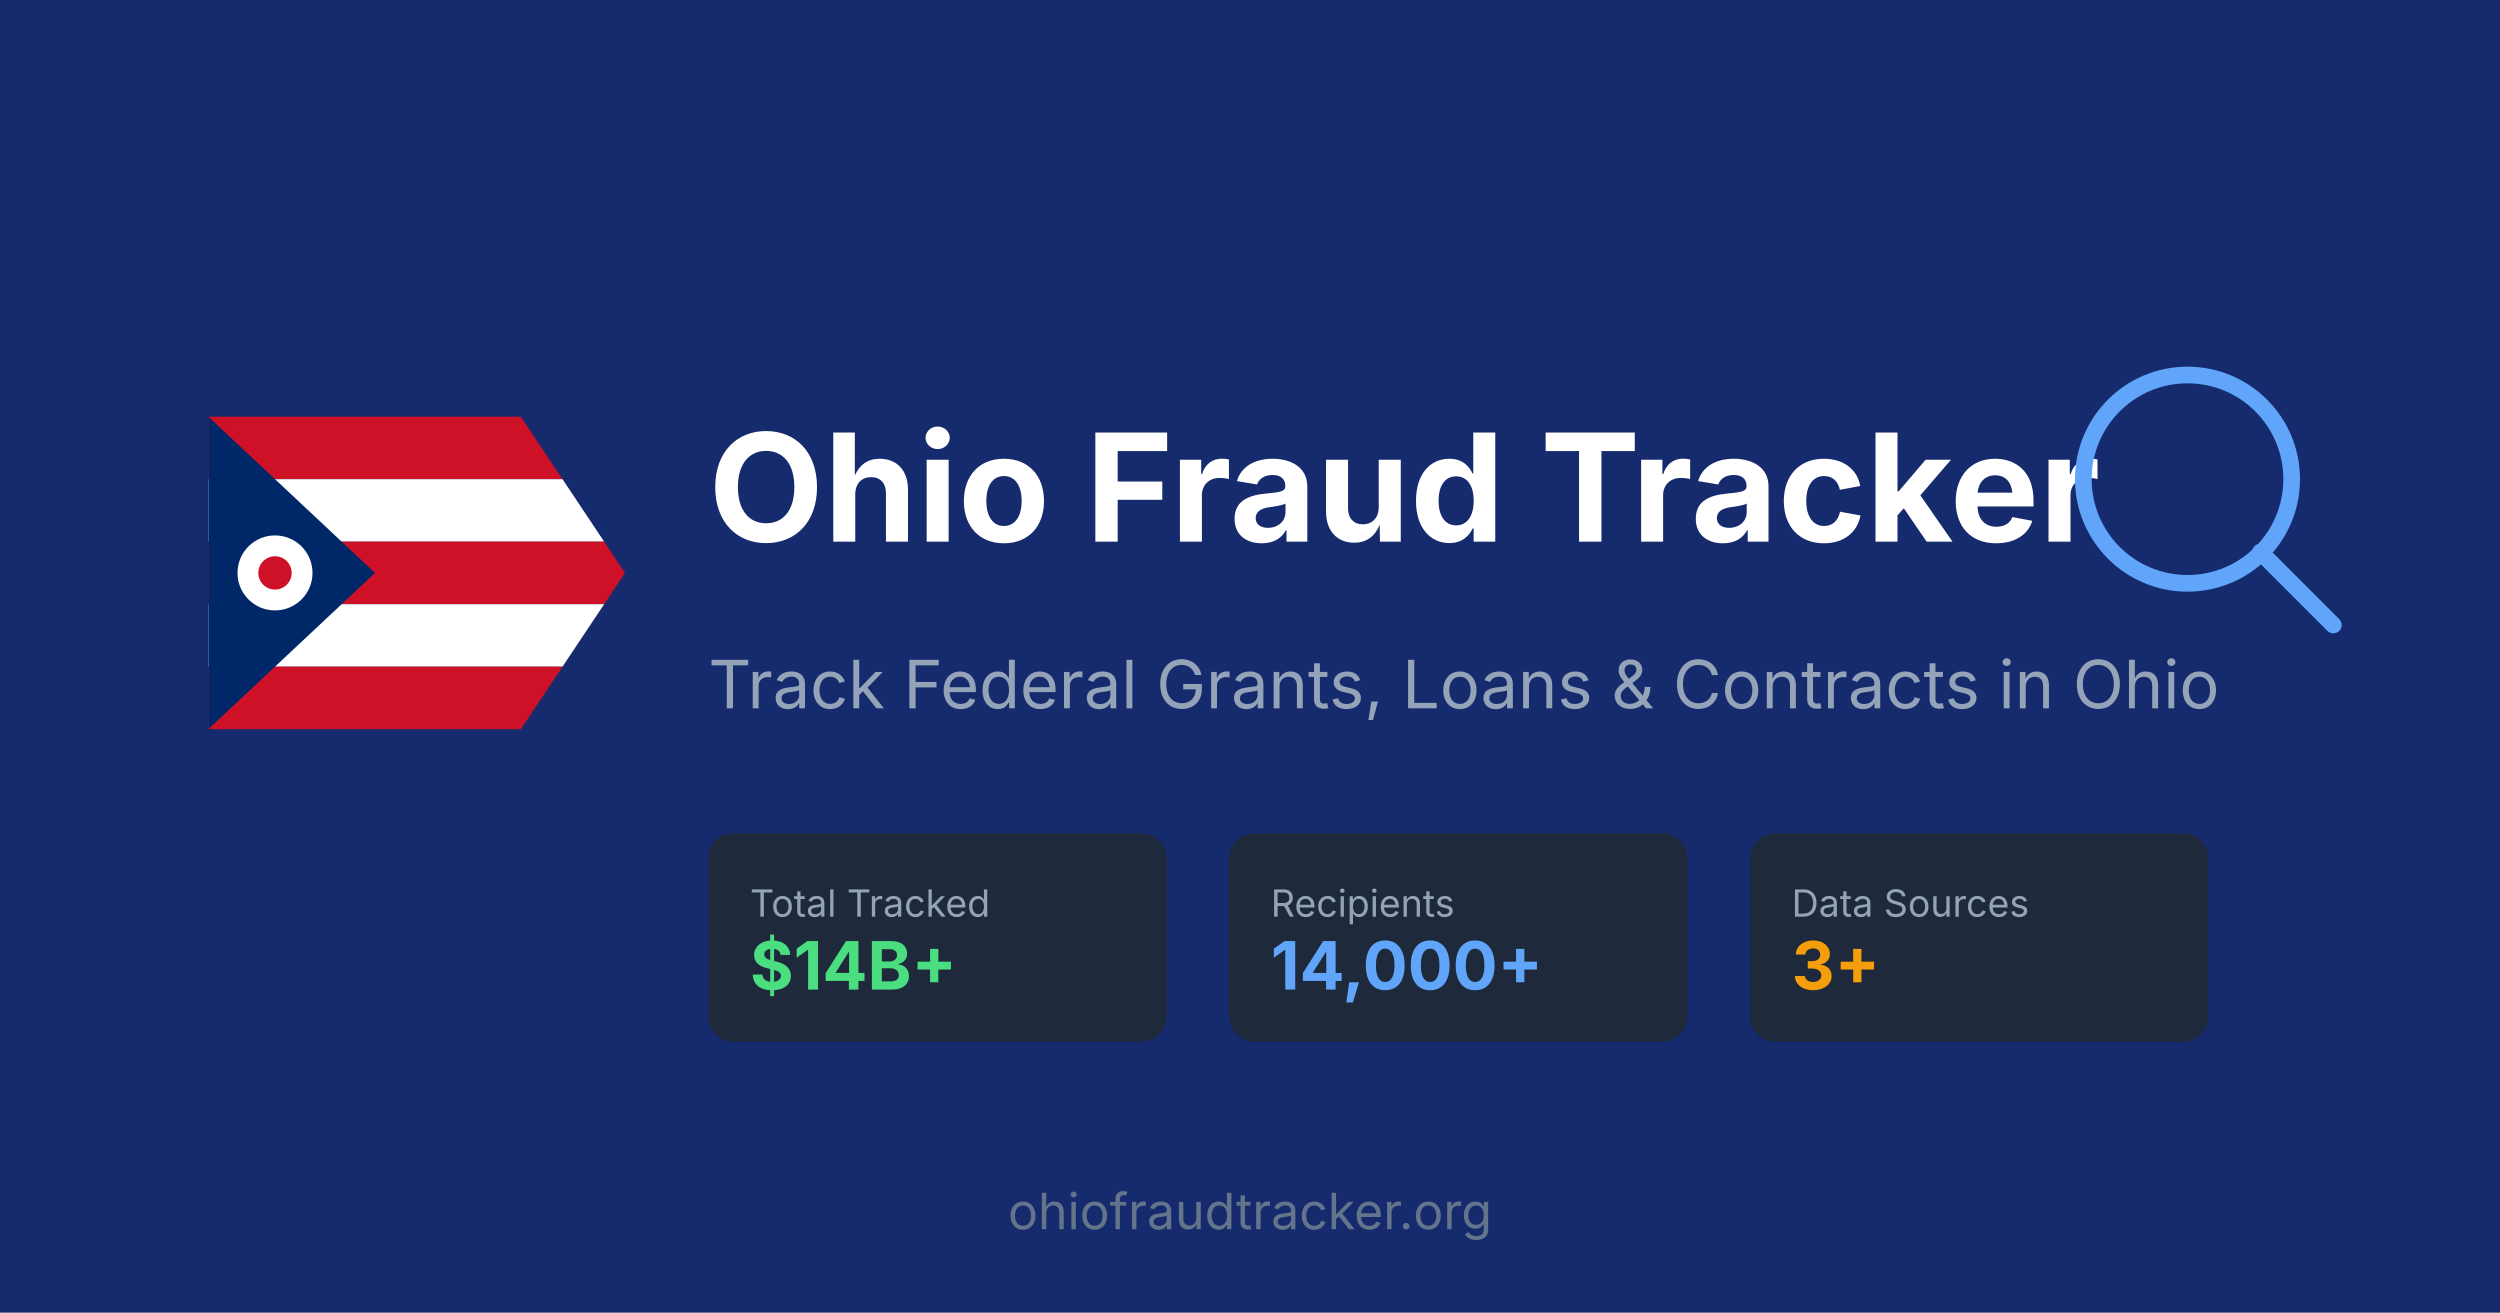
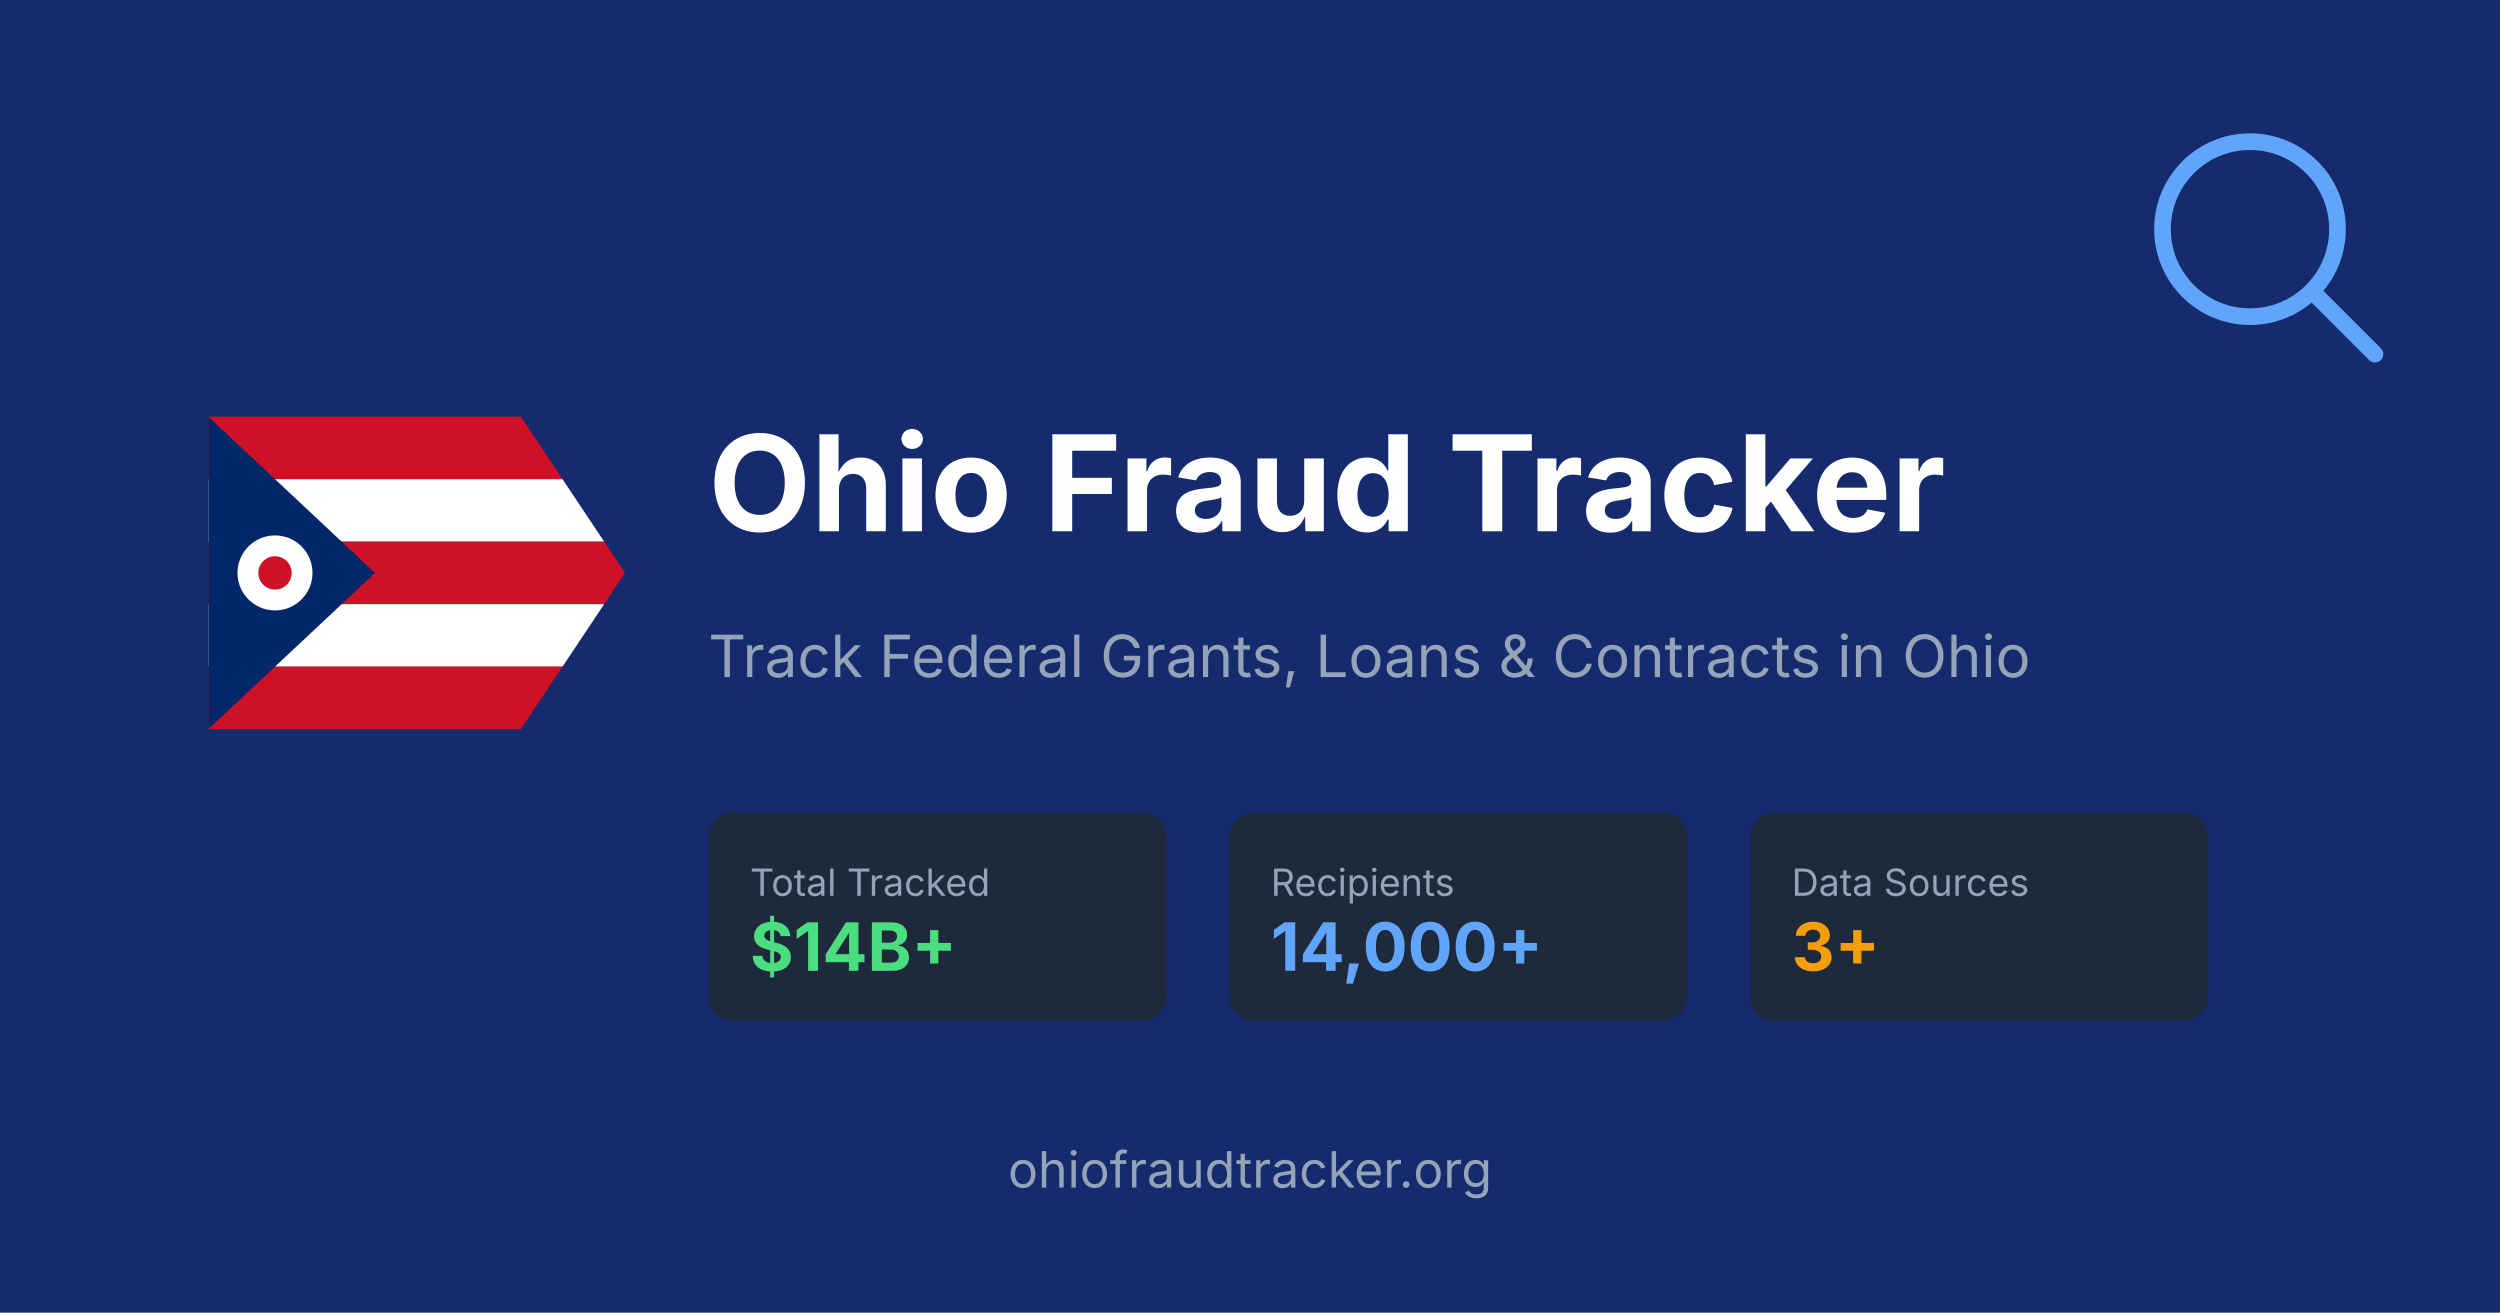
<svg xmlns="http://www.w3.org/2000/svg" width="1200" height="630" viewBox="0 0 1200 630" fill="none">
  <rect width="1200" height="630" fill="#0f172a" />
  <rect width="1200" height="630" fill="url(#gradient)" opacity="0.5" />
  <defs>
    <linearGradient id="gradient" x1="0" y1="0" x2="1200" y2="630">
      <stop offset="0%" stop-color="#1e40af" />
      <stop offset="100%" stop-color="#7c3aed" />
    </linearGradient>
  </defs>
+   <circle cx="1080" cy="110" r="42" stroke="#60a5fa" stroke-width="8" fill="none" />
+   <line x1="1110" y1="140" x2="1140" y2="170" stroke="#60a5fa" stroke-width="8" stroke-linecap="round" />
  <g transform="translate(100, 200)">
    <clipPath id="flag-clip">
      <polygon points="0,0 150,0 200,75 150,150 0,150" />
    </clipPath>
    <g clip-path="url(#flag-clip)">
      <rect x="0" y="0" width="200" height="30" fill="#CE1126" />
      <rect x="0" y="30" width="200" height="30" fill="white" />
      <rect x="0" y="60" width="200" height="30" fill="#CE1126" />
      <rect x="0" y="90" width="200" height="30" fill="white" />
      <rect x="0" y="120" width="200" height="30" fill="#CE1126" />
      <polygon points="0,0 0,150 80,75" fill="#002868" />
      <circle cx="32" cy="75" r="18" fill="white" />
      <circle cx="32" cy="75" r="8" fill="#CE1126" />
    </g>
  </g>
-   <text x="340" y="260" font-family="Inter, system-ui, sans-serif" font-size="72" font-weight="700" fill="white">
+   <text x="340" y="255" font-family="Inter, 'DejaVu Sans', system-ui, sans-serif" font-size="64" font-weight="700" fill="white" textLength="700" lengthAdjust="spacingAndGlyphs">
    Ohio Fraud Tracker
  </text>
-   <circle cx="1050" cy="230" r="50" stroke="#60a5fa" stroke-width="8" fill="none" />
-   <line x1="1085" y1="265" x2="1120" y2="300" stroke="#60a5fa" stroke-width="8" stroke-linecap="round" />
-   <text x="340" y="340" font-family="Inter, system-ui, sans-serif" font-size="32" fill="#94a3b8">
+   <text x="340" y="325" font-family="Inter, 'DejaVu Sans', system-ui, sans-serif" font-size="28" fill="#94a3b8" textLength="760" lengthAdjust="spacingAndGlyphs">
    Track Federal Grants, Loans &amp; Contracts in Ohio
  </text>
-   <g transform="translate(340, 400)">
+   <g transform="translate(340, 390)">
    <rect x="0" y="0" width="220" height="100" rx="12" fill="#1e293b" />
-     <text x="20" y="40" font-family="Inter, system-ui, sans-serif" font-size="18" fill="#94a3b8">Total Tracked</text>
-     <text x="20" y="75" font-family="Inter, system-ui, sans-serif" font-size="32" font-weight="700" fill="#4ade80">$14B+</text>
+     <text x="20" y="40" font-family="Inter, 'DejaVu Sans', system-ui, sans-serif" font-size="18" fill="#94a3b8">Total Tracked</text>
+     <text x="20" y="76" font-family="Inter, 'DejaVu Sans', system-ui, sans-serif" font-size="32" font-weight="700" fill="#4ade80">$14B+</text>
    <rect x="250" y="0" width="220" height="100" rx="12" fill="#1e293b" />
-     <text x="270" y="40" font-family="Inter, system-ui, sans-serif" font-size="18" fill="#94a3b8">Recipients</text>
-     <text x="270" y="75" font-family="Inter, system-ui, sans-serif" font-size="32" font-weight="700" fill="#60a5fa">14,000+</text>
+     <text x="270" y="40" font-family="Inter, 'DejaVu Sans', system-ui, sans-serif" font-size="18" fill="#94a3b8">Recipients</text>
+     <text x="270" y="76" font-family="Inter, 'DejaVu Sans', system-ui, sans-serif" font-size="32" font-weight="700" fill="#60a5fa">14,000+</text>
    <rect x="500" y="0" width="220" height="100" rx="12" fill="#1e293b" />
-     <text x="520" y="40" font-family="Inter, system-ui, sans-serif" font-size="18" fill="#94a3b8">Data Sources</text>
-     <text x="520" y="75" font-family="Inter, system-ui, sans-serif" font-size="32" font-weight="700" fill="#f59e0b">3+</text>
+     <text x="520" y="40" font-family="Inter, 'DejaVu Sans', system-ui, sans-serif" font-size="18" fill="#94a3b8">Data Sources</text>
+     <text x="520" y="76" font-family="Inter, 'DejaVu Sans', system-ui, sans-serif" font-size="32" font-weight="700" fill="#f59e0b">3+</text>
  </g>
-   <text x="600" y="590" font-family="Inter, system-ui, sans-serif" font-size="24" fill="#64748b" text-anchor="middle">
+   <text x="600" y="570" font-family="Inter, 'DejaVu Sans', system-ui, sans-serif" font-size="24" fill="#94a3b8" text-anchor="middle">
    ohiofraudtracker.org
  </text>
</svg>
